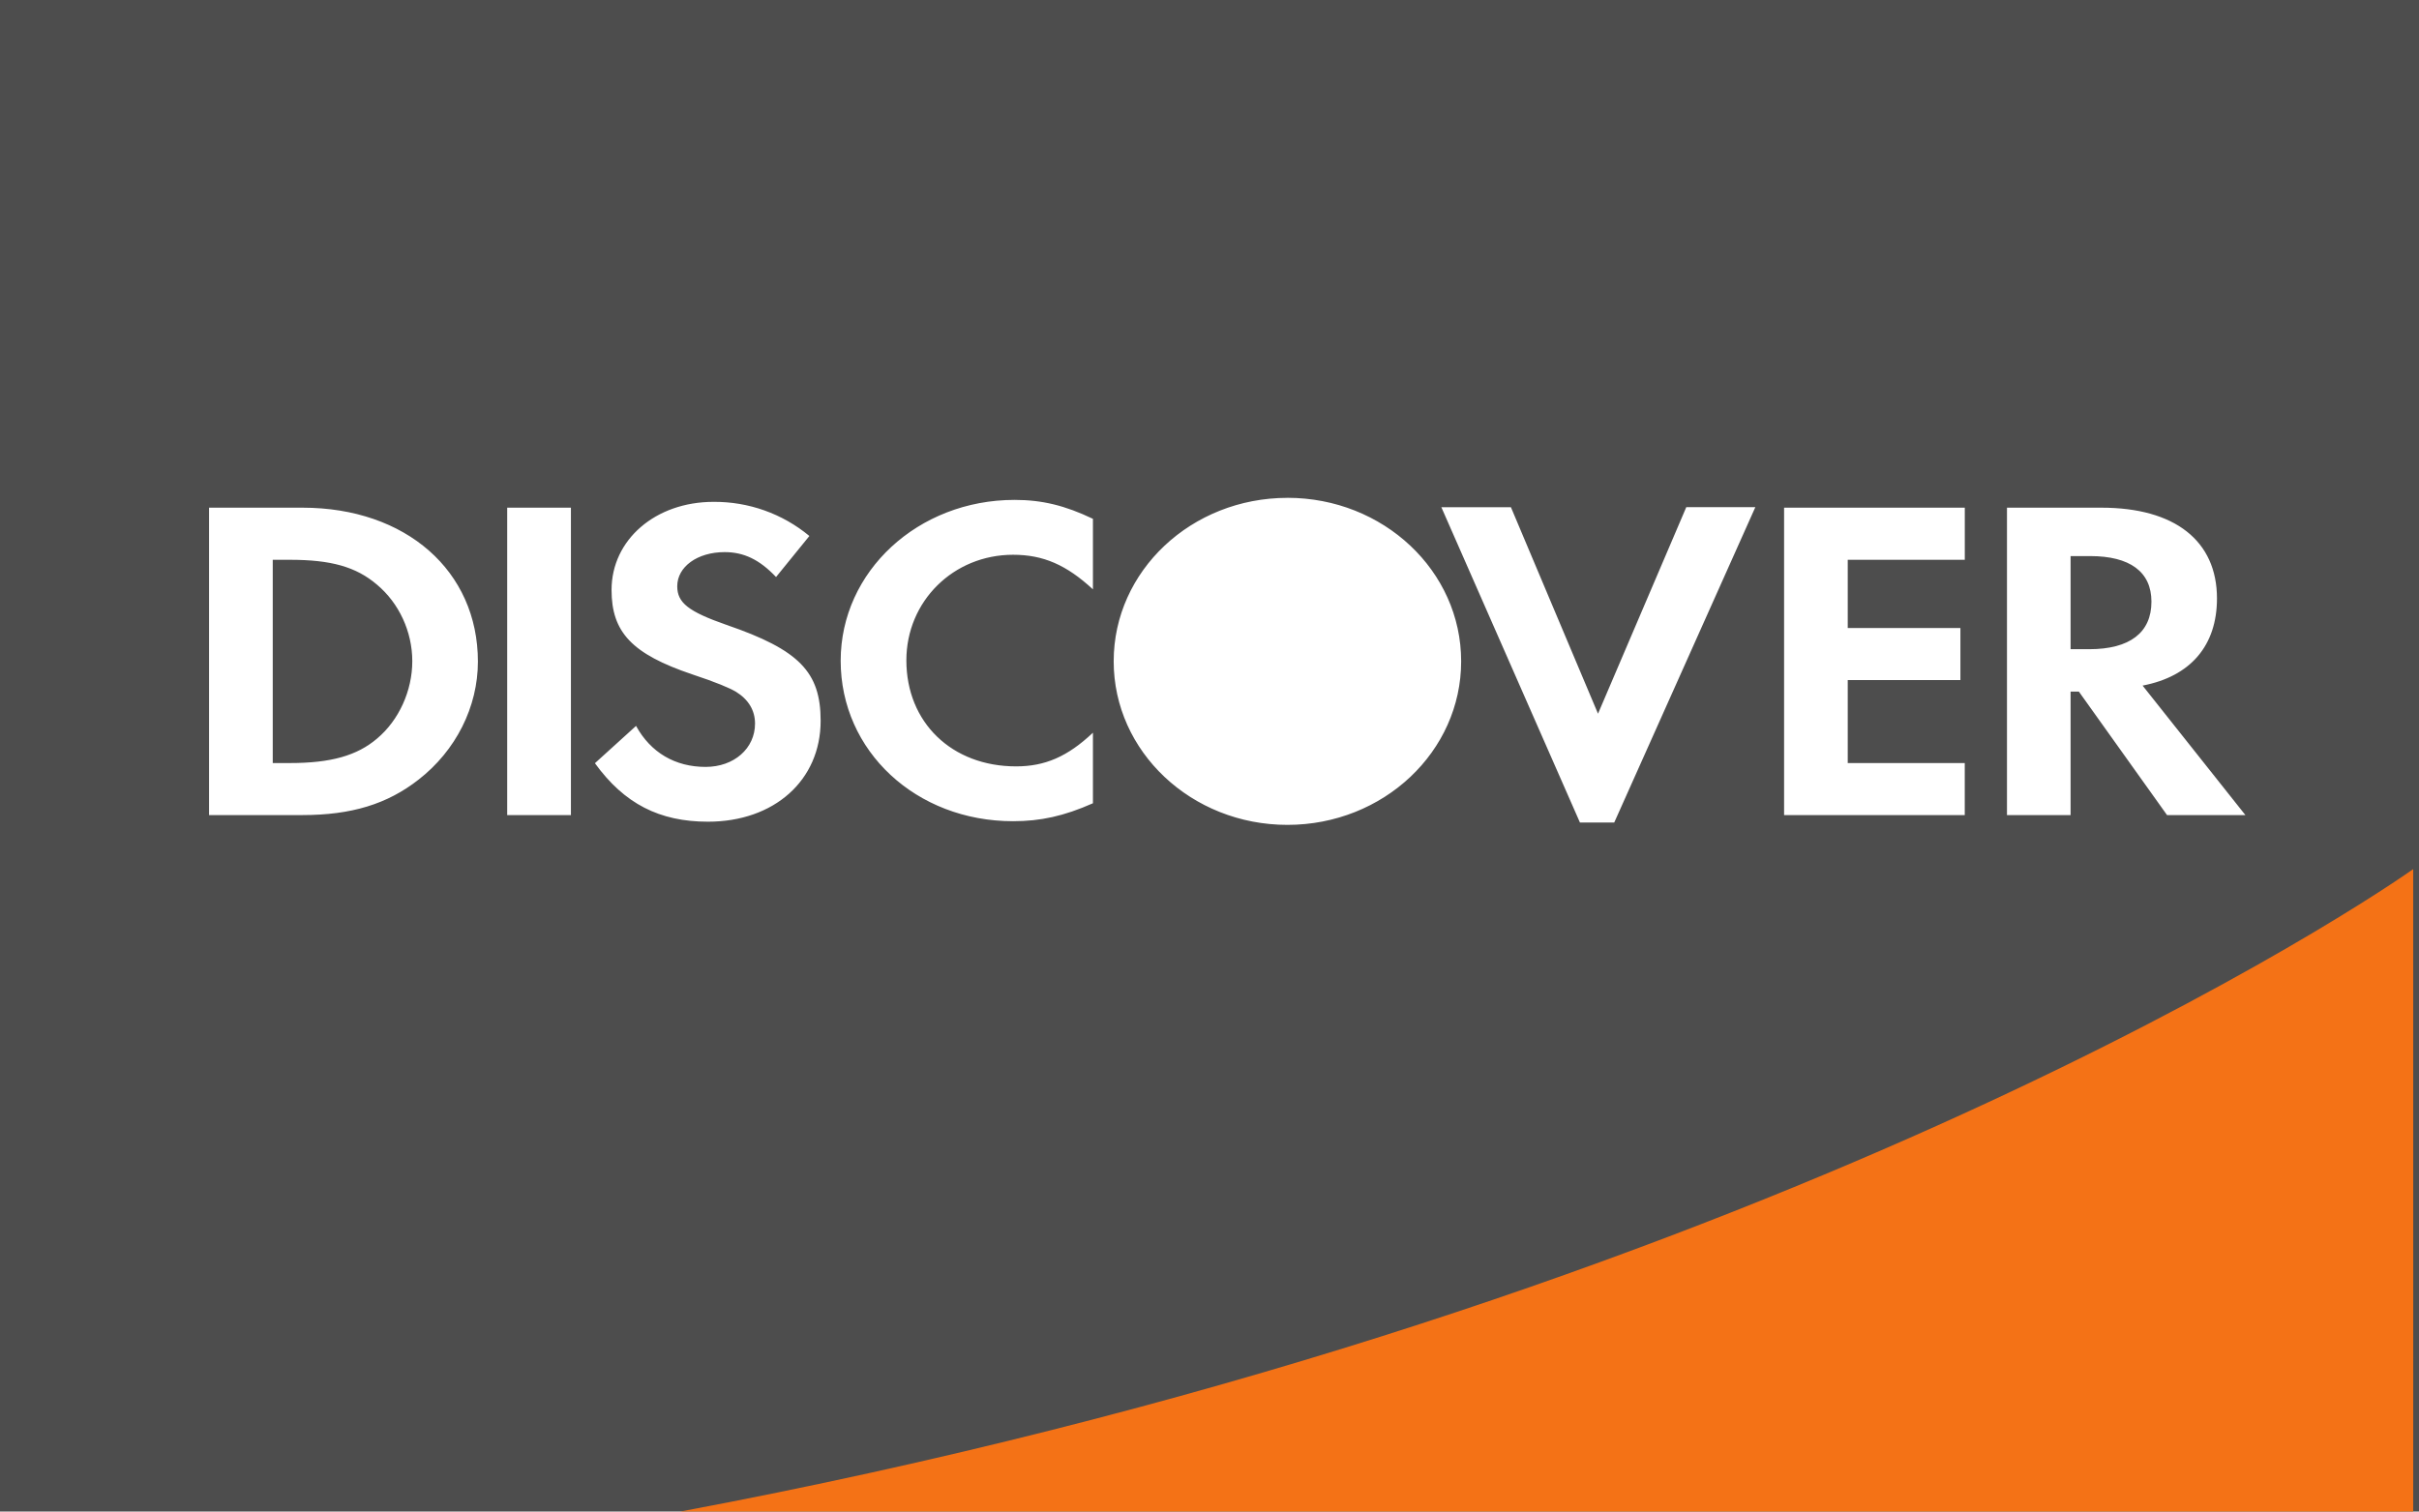
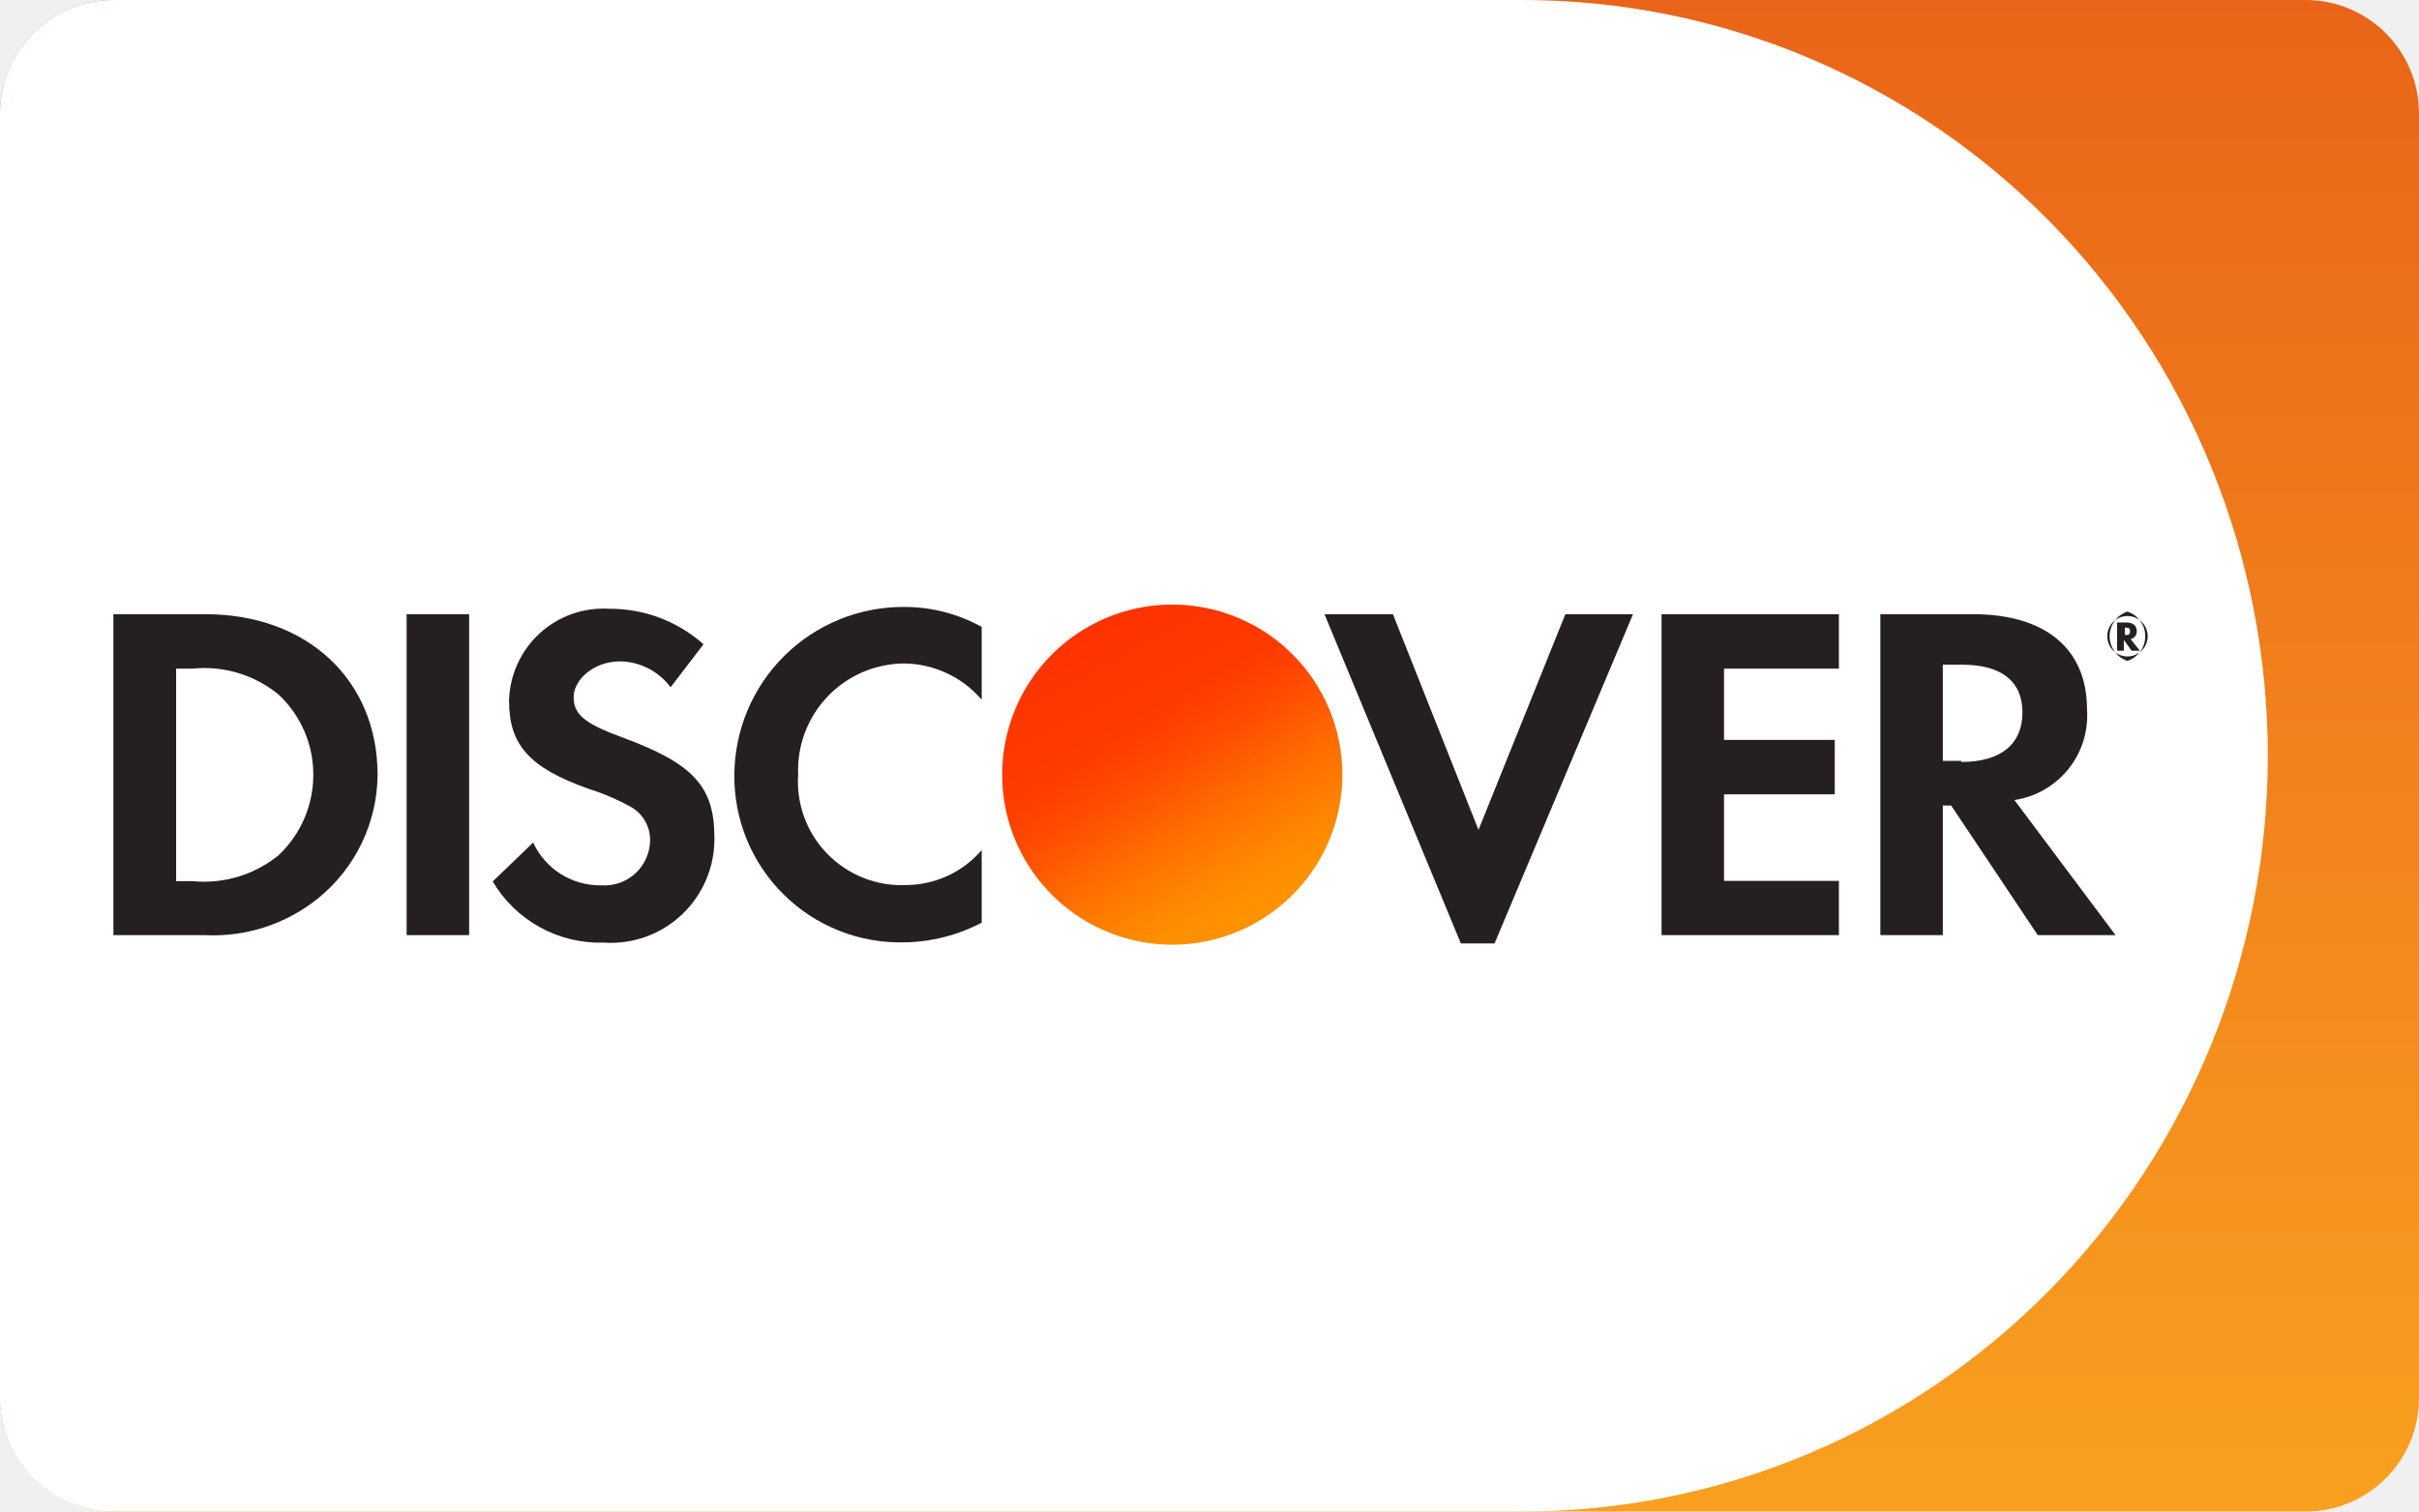
<svg xmlns="http://www.w3.org/2000/svg" width="64" height="40" viewBox="0 0 64 40" fill="none">
-   <rect width="64" height="40" fill="#4D4D4D" />
-   <path fill-rule="evenodd" clip-rule="evenodd" d="M34.062 13.174C36.601 13.174 38.658 15.108 38.658 17.499V17.502C38.658 19.891 36.601 21.829 34.062 21.829C31.523 21.829 29.465 19.891 29.465 17.502V17.499C29.465 15.108 31.523 13.175 34.062 13.175V13.174ZM26.843 13.229C27.568 13.229 28.176 13.376 28.916 13.73V15.596C28.216 14.951 27.607 14.681 26.803 14.681C25.223 14.681 23.98 15.912 23.98 17.475C23.98 19.122 25.184 20.281 26.882 20.281C27.645 20.281 28.243 20.025 28.916 19.39V21.257C28.15 21.597 27.529 21.732 26.803 21.732C24.237 21.732 22.242 19.877 22.242 17.486C22.242 15.121 24.29 13.229 26.843 13.229ZM18.875 13.281C19.801 13.273 20.701 13.592 21.414 14.184L20.532 15.27C20.093 14.807 19.678 14.611 19.173 14.611C18.447 14.611 17.918 15.001 17.918 15.514C17.918 15.953 18.215 16.185 19.225 16.538C21.143 17.197 21.712 17.782 21.712 19.075C21.712 20.65 20.483 21.745 18.731 21.745C17.448 21.745 16.516 21.27 15.74 20.197L16.828 19.21C17.216 19.917 17.864 20.295 18.668 20.295C19.42 20.295 19.976 19.807 19.976 19.148C19.976 18.806 19.808 18.514 19.471 18.306C19.302 18.207 18.965 18.061 18.306 17.843C16.723 17.307 16.18 16.733 16.18 15.612C16.18 14.28 17.346 13.281 18.875 13.281ZM38.134 13.423H39.975L42.279 18.887L44.614 13.422H46.441L42.708 21.767H41.801L38.134 13.422V13.423ZM5.531 13.435H8.005C10.739 13.435 12.644 15.108 12.644 17.508C12.644 18.706 12.062 19.863 11.075 20.631C10.247 21.279 9.3 21.57 7.993 21.57H5.531V13.435ZM13.419 13.435H15.105V21.57H13.419V13.435ZM47.203 13.435H51.983V14.814H48.886V16.619H51.867V17.997H48.886V20.193H51.982V21.57H47.202V13.435H47.203ZM53.099 13.435H55.598C57.542 13.435 58.655 14.314 58.655 15.837C58.655 17.083 57.957 17.9 56.687 18.143L59.407 21.57H57.334L55.001 18.302H54.782V21.57H53.099V13.435ZM54.782 14.717V17.18H55.275C56.35 17.18 56.921 16.74 56.921 15.922C56.921 15.131 56.35 14.716 55.301 14.716H54.782V14.717ZM7.216 14.814V20.193H7.668C8.757 20.193 9.445 19.996 9.974 19.547C10.557 19.058 10.908 18.277 10.908 17.497C10.908 16.717 10.557 15.96 9.974 15.472C9.418 14.998 8.757 14.814 7.668 14.814H7.216Z" fill="white" />
-   <path fill-rule="evenodd" clip-rule="evenodd" d="M63.846 23C61.709 24.505 45.706 34.808 18 40H59C60.197 40 63.846 40 63.846 40C63.846 40 63.847 37.13 63.847 35.933L63.846 23Z" fill="#F47216" />
+   <g clip-path="url(#clip0_7623_49386)">
+     <rect width="64" height="40" rx="3" fill="white" />
+     <rect width="64" height="40" fill="url(#paint0_linear_7623_49386)" />
+     <path d="M2.32607e-05 1.422V38.578C2.32607e-05 38.955 0 40 0 40C0 40 1.03 40 1.402 40H40.285C45.513 40 50.526 37.894 54.223 34.144C57.92 30.394 59.998 25.308 60 20.004C60 17.377 59.49 14.775 58.499 12.348C57.508 9.922 56.056 7.716 54.226 5.859C52.395 4.001 50.222 2.528 47.83 1.523C45.438 0.517 42.874 1.12429e-05 40.285 1.12429e-05H1.402C1.03 1.12429e-05 1.30981e-05 0 1.30981e-05 0C1.30981e-05 0 2.32607e-05 1.045 2.32607e-05 1.422Z" fill="white" />
+     <path d="M5.435 16.254H3V24.746H5.394C6.491 24.807 7.572 24.457 8.426 23.765C8.91 23.37 9.301 22.874 9.571 22.311C9.842 21.747 9.985 21.131 9.99 20.507C9.99 18.003 8.138 16.254 5.435 16.254ZM7.37 22.633C6.732 23.151 5.917 23.397 5.099 23.319H4.66V17.694H5.099C5.504 17.653 5.913 17.693 6.303 17.811C6.693 17.928 7.055 18.122 7.37 18.38C7.66 18.651 7.891 18.978 8.049 19.341C8.207 19.705 8.289 20.097 8.289 20.493C8.291 20.894 8.21 21.291 8.052 21.659C7.894 22.027 7.661 22.359 7.37 22.633Z" fill="#261F20" />
+     <path d="M12.412 16.254H10.758V24.746H12.412V16.254Z" fill="#261F20" />
+     <path d="M16.459 19.512C15.464 19.149 15.176 18.902 15.176 18.449C15.176 17.996 15.697 17.502 16.411 17.502C16.67 17.507 16.925 17.571 17.156 17.69C17.387 17.809 17.587 17.98 17.742 18.188L18.613 17.05C17.926 16.438 17.036 16.103 16.116 16.11C15.781 16.089 15.445 16.137 15.128 16.249C14.812 16.362 14.521 16.537 14.274 16.764C14.027 16.992 13.828 17.267 13.69 17.573C13.551 17.878 13.476 18.209 13.468 18.545C13.468 19.711 14.003 20.315 15.56 20.87C15.955 20.994 16.337 21.158 16.699 21.358C16.853 21.446 16.98 21.574 17.068 21.729C17.156 21.883 17.202 22.058 17.2 22.235C17.198 22.4 17.163 22.563 17.096 22.713C17.03 22.864 16.933 22.999 16.812 23.111C16.692 23.223 16.549 23.308 16.394 23.363C16.239 23.418 16.074 23.44 15.91 23.429C15.532 23.436 15.16 23.332 14.84 23.132C14.519 22.931 14.264 22.641 14.106 22.297L13.036 23.326C13.335 23.834 13.766 24.253 14.282 24.537C14.799 24.822 15.382 24.963 15.972 24.945C16.351 24.971 16.731 24.918 17.089 24.789C17.446 24.66 17.773 24.458 18.048 24.196C18.323 23.934 18.541 23.618 18.688 23.268C18.835 22.917 18.907 22.54 18.901 22.16C18.901 20.816 18.345 20.205 16.459 19.512Z" fill="#261F20" />
+     <path d="M19.429 20.507C19.423 21.095 19.536 21.678 19.76 22.222C19.984 22.766 20.316 23.259 20.734 23.672C21.152 24.086 21.65 24.411 22.196 24.628C22.743 24.846 23.327 24.951 23.915 24.938C24.633 24.929 25.338 24.75 25.973 24.417V22.496C25.725 22.785 25.418 23.017 25.072 23.177C24.727 23.336 24.351 23.42 23.97 23.422C23.585 23.439 23.2 23.373 22.841 23.231C22.483 23.088 22.158 22.872 21.889 22.596C21.619 22.319 21.411 21.989 21.278 21.627C21.145 21.265 21.09 20.878 21.117 20.493C21.102 20.115 21.163 19.738 21.297 19.384C21.431 19.03 21.634 18.707 21.895 18.433C22.156 18.159 22.469 17.941 22.816 17.79C23.163 17.64 23.537 17.561 23.915 17.557C24.307 17.561 24.693 17.649 25.048 17.814C25.403 17.98 25.719 18.22 25.973 18.517V16.59C25.344 16.241 24.635 16.059 23.915 16.062C23.329 16.059 22.748 16.172 22.205 16.394C21.662 16.616 21.168 16.942 20.752 17.355C20.335 17.768 20.004 18.259 19.777 18.799C19.55 19.34 19.432 19.92 19.429 20.507Z" fill="#261F20" />
+     <path d="M39.117 21.961L36.853 16.254H35.042L38.65 24.966H39.542L43.205 16.254H41.415L39.117 21.961Z" fill="#261F20" />
+     <path d="M43.96 24.746H48.652V23.312H45.613V21.021H48.542V19.581H45.613V17.694H48.652V16.254H43.96V24.746Z" fill="#261F20" />
+     <path d="M55.216 18.765C55.216 17.173 54.119 16.254 52.205 16.254H49.749V24.746H51.402V21.316H51.622L53.913 24.746H55.971L53.296 21.172C53.861 21.087 54.372 20.792 54.729 20.345C55.085 19.899 55.259 19.334 55.216 18.765ZM51.889 20.136H51.402V17.591H51.917C52.946 17.591 53.508 18.024 53.508 18.854C53.508 19.684 52.946 20.164 51.889 20.164V20.136Z" fill="#261F20" />
+     <path d="M56.533 16.7C56.533 16.556 56.431 16.473 56.252 16.473H56.012V17.221H56.191V16.933L56.396 17.221H56.616L56.369 16.912C56.417 16.902 56.461 16.876 56.491 16.837C56.521 16.798 56.536 16.749 56.533 16.7ZM56.218 16.803V16.61C56.307 16.61 56.355 16.61 56.355 16.707C56.355 16.803 56.307 16.803 56.218 16.803Z" fill="#261F20" />
+     <path d="M56.286 16.185C56.149 16.23 56.03 16.318 55.945 16.435C55.86 16.552 55.815 16.692 55.815 16.837C55.815 16.981 55.86 17.122 55.945 17.239C56.03 17.356 56.149 17.444 56.286 17.489C56.424 17.444 56.543 17.356 56.628 17.239C56.713 17.122 56.758 16.981 56.758 16.837C56.758 16.692 56.713 16.552 56.628 16.435C56.543 16.318 56.424 16.23 56.286 16.185ZM56.286 17.372C56.145 17.372 56.008 17.316 55.908 17.215C55.808 17.115 55.752 16.979 55.752 16.837C55.752 16.695 55.808 16.559 55.908 16.459C56.008 16.358 56.145 16.302 56.286 16.302C56.428 16.302 56.565 16.358 56.665 16.459C56.765 16.559 56.822 16.695 56.822 16.837C56.822 16.979 56.765 17.115 56.665 17.215C56.565 17.316 56.428 17.372 56.286 17.372Z" fill="#261F20" />
+     <path d="M35.515 20.493C35.517 21.384 35.254 22.255 34.76 22.996C34.266 23.737 33.563 24.315 32.74 24.656C31.918 24.998 31.013 25.087 30.139 24.914C29.265 24.741 28.463 24.312 27.833 23.682C27.203 23.052 26.775 22.25 26.601 21.376C26.428 20.503 26.518 19.597 26.859 18.775C27.201 17.952 27.778 17.25 28.519 16.756C29.261 16.262 30.131 15.999 31.022 16C32.213 16.002 33.355 16.476 34.197 17.318C35.039 18.16 35.513 19.302 35.515 20.493Z" fill="url(#paint1_linear_7623_49386)" />
+     <path style="mix-blend-mode:multiply" opacity="0.65" d="M35.515 20.493C35.517 21.384 35.254 22.255 34.76 22.996C34.266 23.737 33.563 24.315 32.74 24.656C31.918 24.998 31.013 25.087 30.139 24.914C29.265 24.741 28.463 24.312 27.833 23.682C27.203 23.052 26.775 22.25 26.601 21.376C26.428 20.503 26.518 19.597 26.859 18.775C27.201 17.952 27.778 17.25 28.519 16.756C29.261 16.262 30.131 15.999 31.022 16C32.213 16.002 33.355 16.476 34.197 17.318C35.039 18.16 35.513 19.302 35.515 20.493Z" fill="url(#paint2_linear_7623_49386)" />
+   </g>
+   <defs>
+     <linearGradient id="paint0_linear_7623_49386" x1="32" y1="0" x2="32" y2="40" gradientUnits="userSpaceOnUse">
+       <stop stop-color="#E96418" />
+       <stop offset="1" stop-color="#F9A020" />
+     </linearGradient>
+     <linearGradient id="paint1_linear_7623_49386" x1="33.32" y1="24.095" x2="30.206" y2="19.224" gradientUnits="userSpaceOnUse">
+       <stop stop-color="#FF9200" />
+       <stop offset="0.21" stop-color="#FF8D00" />
+       <stop offset="0.45" stop-color="#FF8000" />
+       <stop offset="0.62" stop-color="#FF7100" />
+       <stop offset="0.82" stop-color="#FF5E00" />
+       <stop offset="1" stop-color="#FF5200" />
+     </linearGradient>
+     <linearGradient id="paint2_linear_7623_49386" x1="32.826" y1="24.033" x2="28.278" y2="15.136" gradientUnits="userSpaceOnUse">
+       <stop stop-color="#FF7100" stop-opacity="0" />
+       <stop offset="0.03" stop-color="#FF6E00" stop-opacity="0.03" />
+       <stop offset="0.21" stop-color="#FF5A00" stop-opacity="0.25" />
+       <stop offset="0.39" stop-color="#FF4900" stop-opacity="0.42" />
+       <stop offset="0.56" stop-color="#FF3C00" stop-opacity="0.56" />
+       <stop offset="0.72" stop-color="#FF3300" stop-opacity="0.66" />
+       <stop offset="0.86" stop-color="#FF2D00" stop-opacity="0.72" />
+       <stop offset="0.98" stop-color="#FF2B00" stop-opacity="0.74" />
+     </linearGradient>
+     <clipPath id="clip0_7623_49386">
+       <rect width="64" height="40" rx="3" fill="white" />
+     </clipPath>
+   </defs>
</svg>
